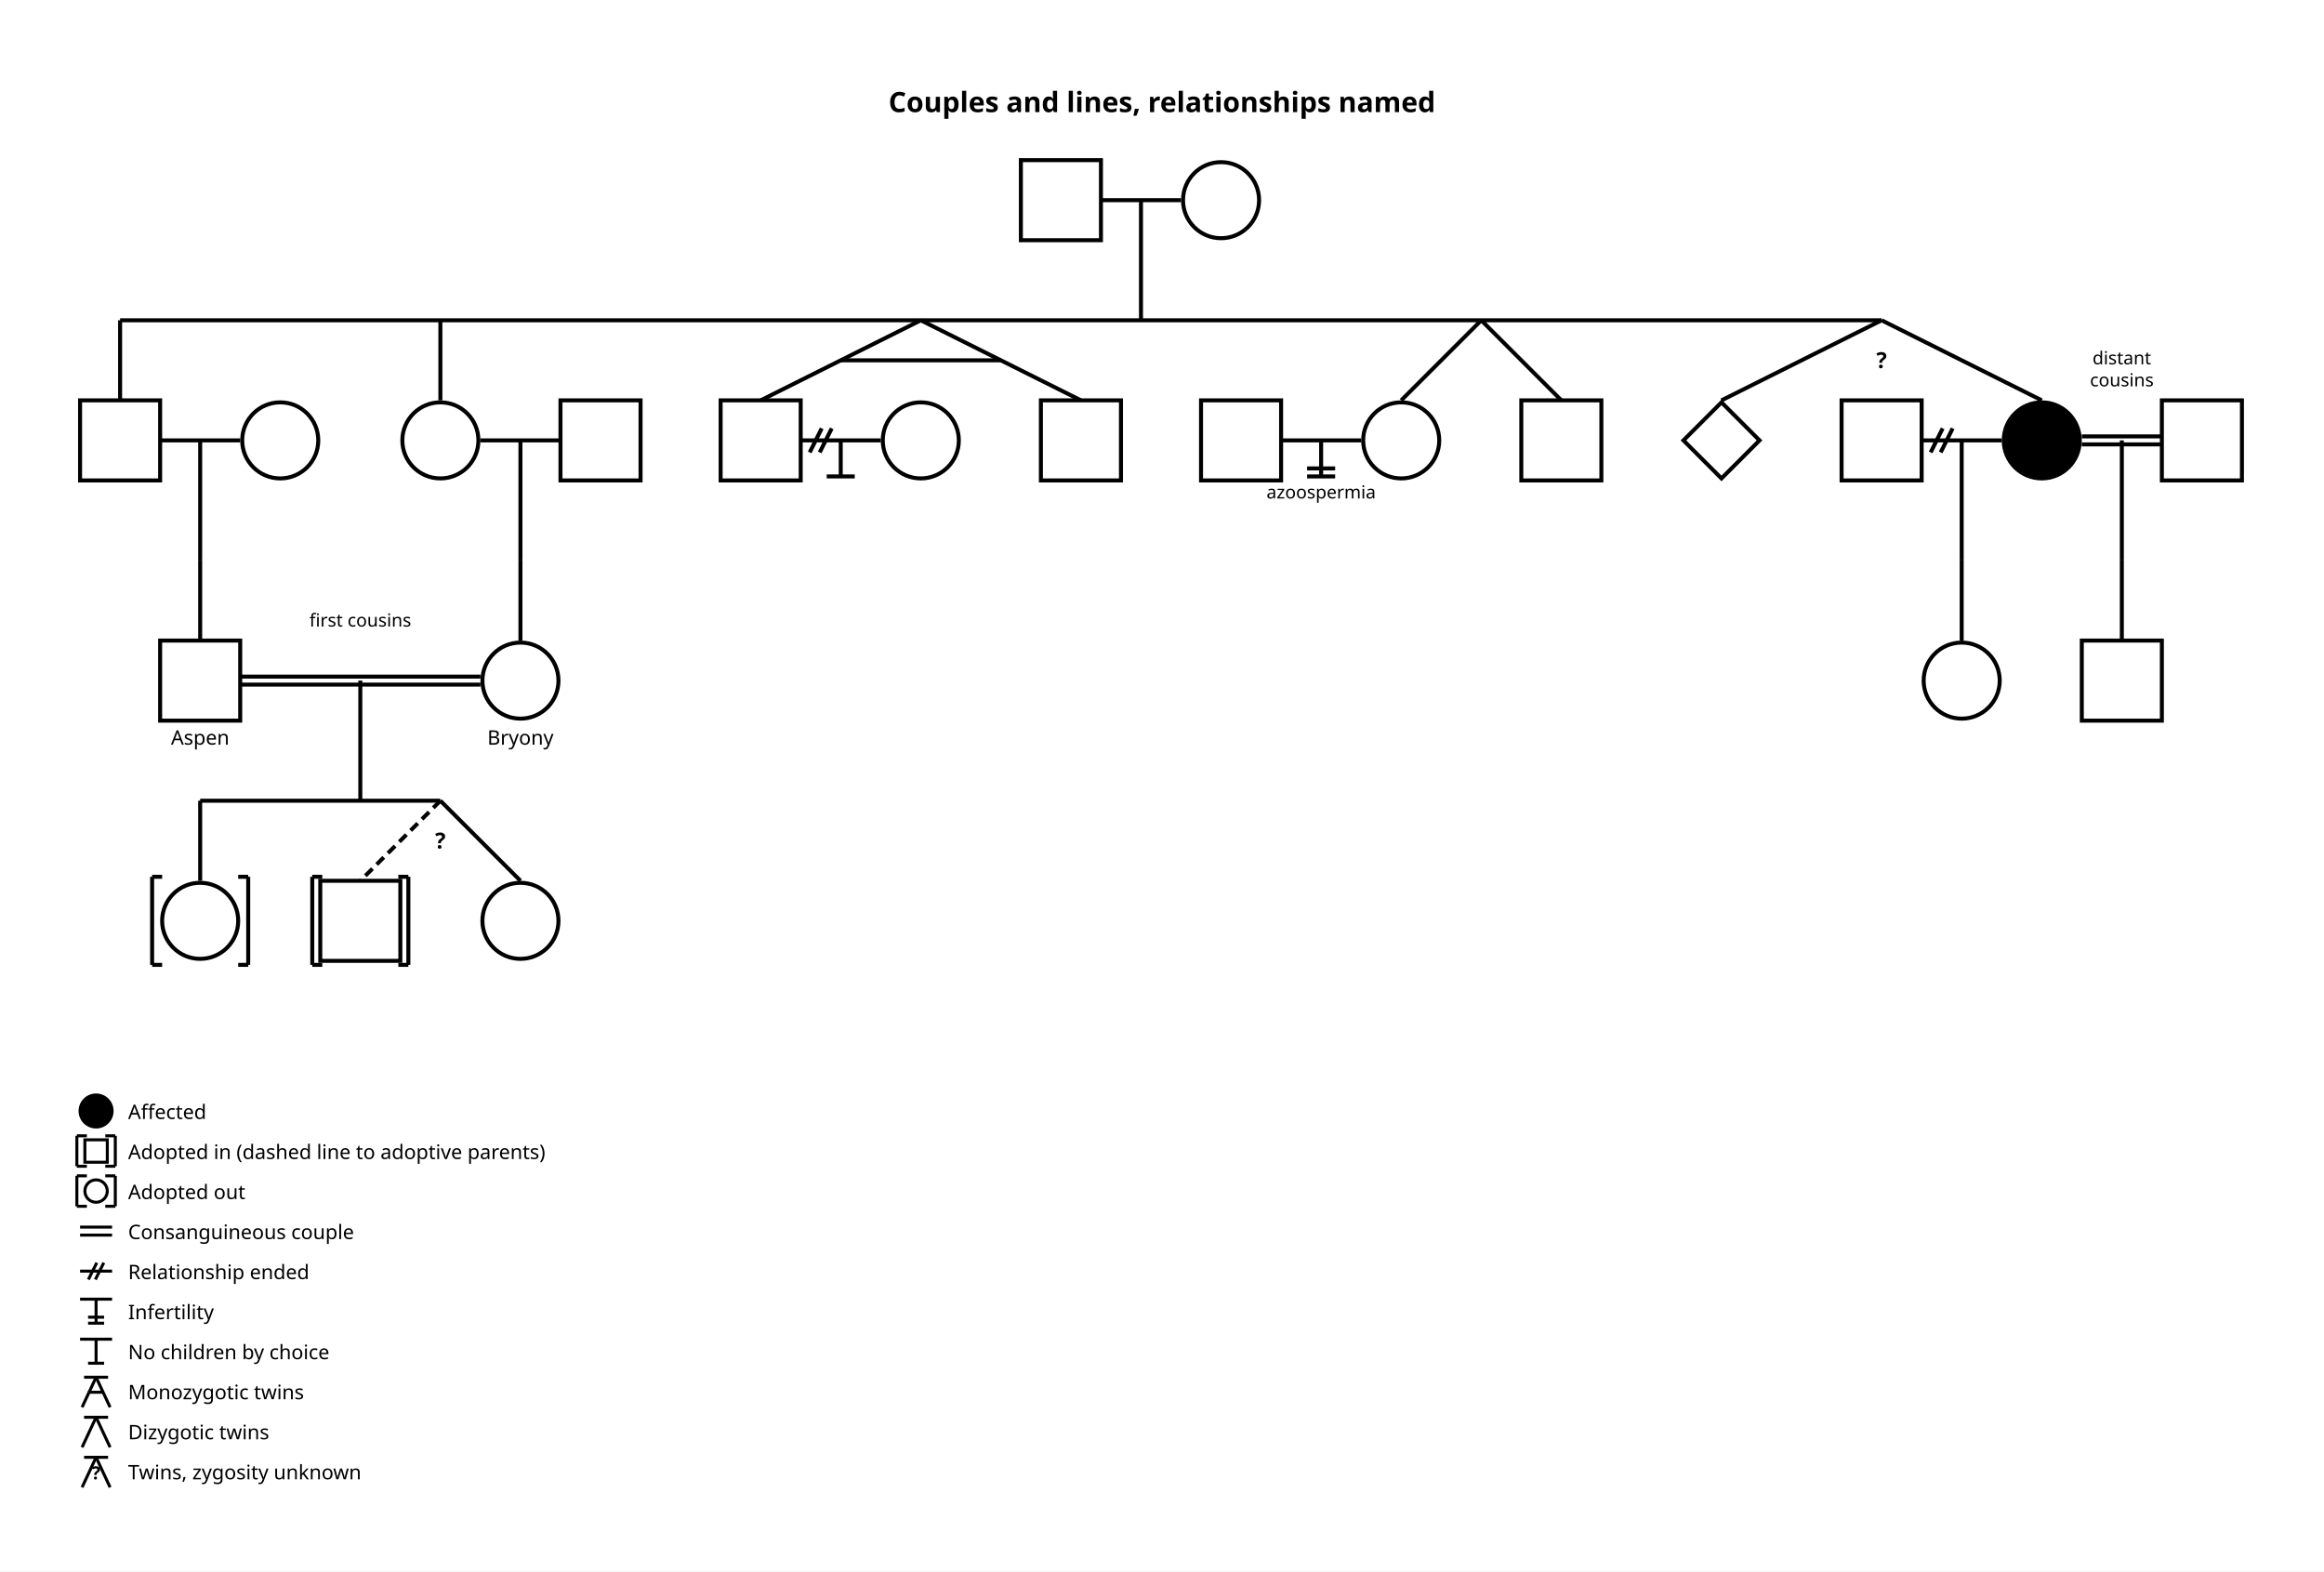
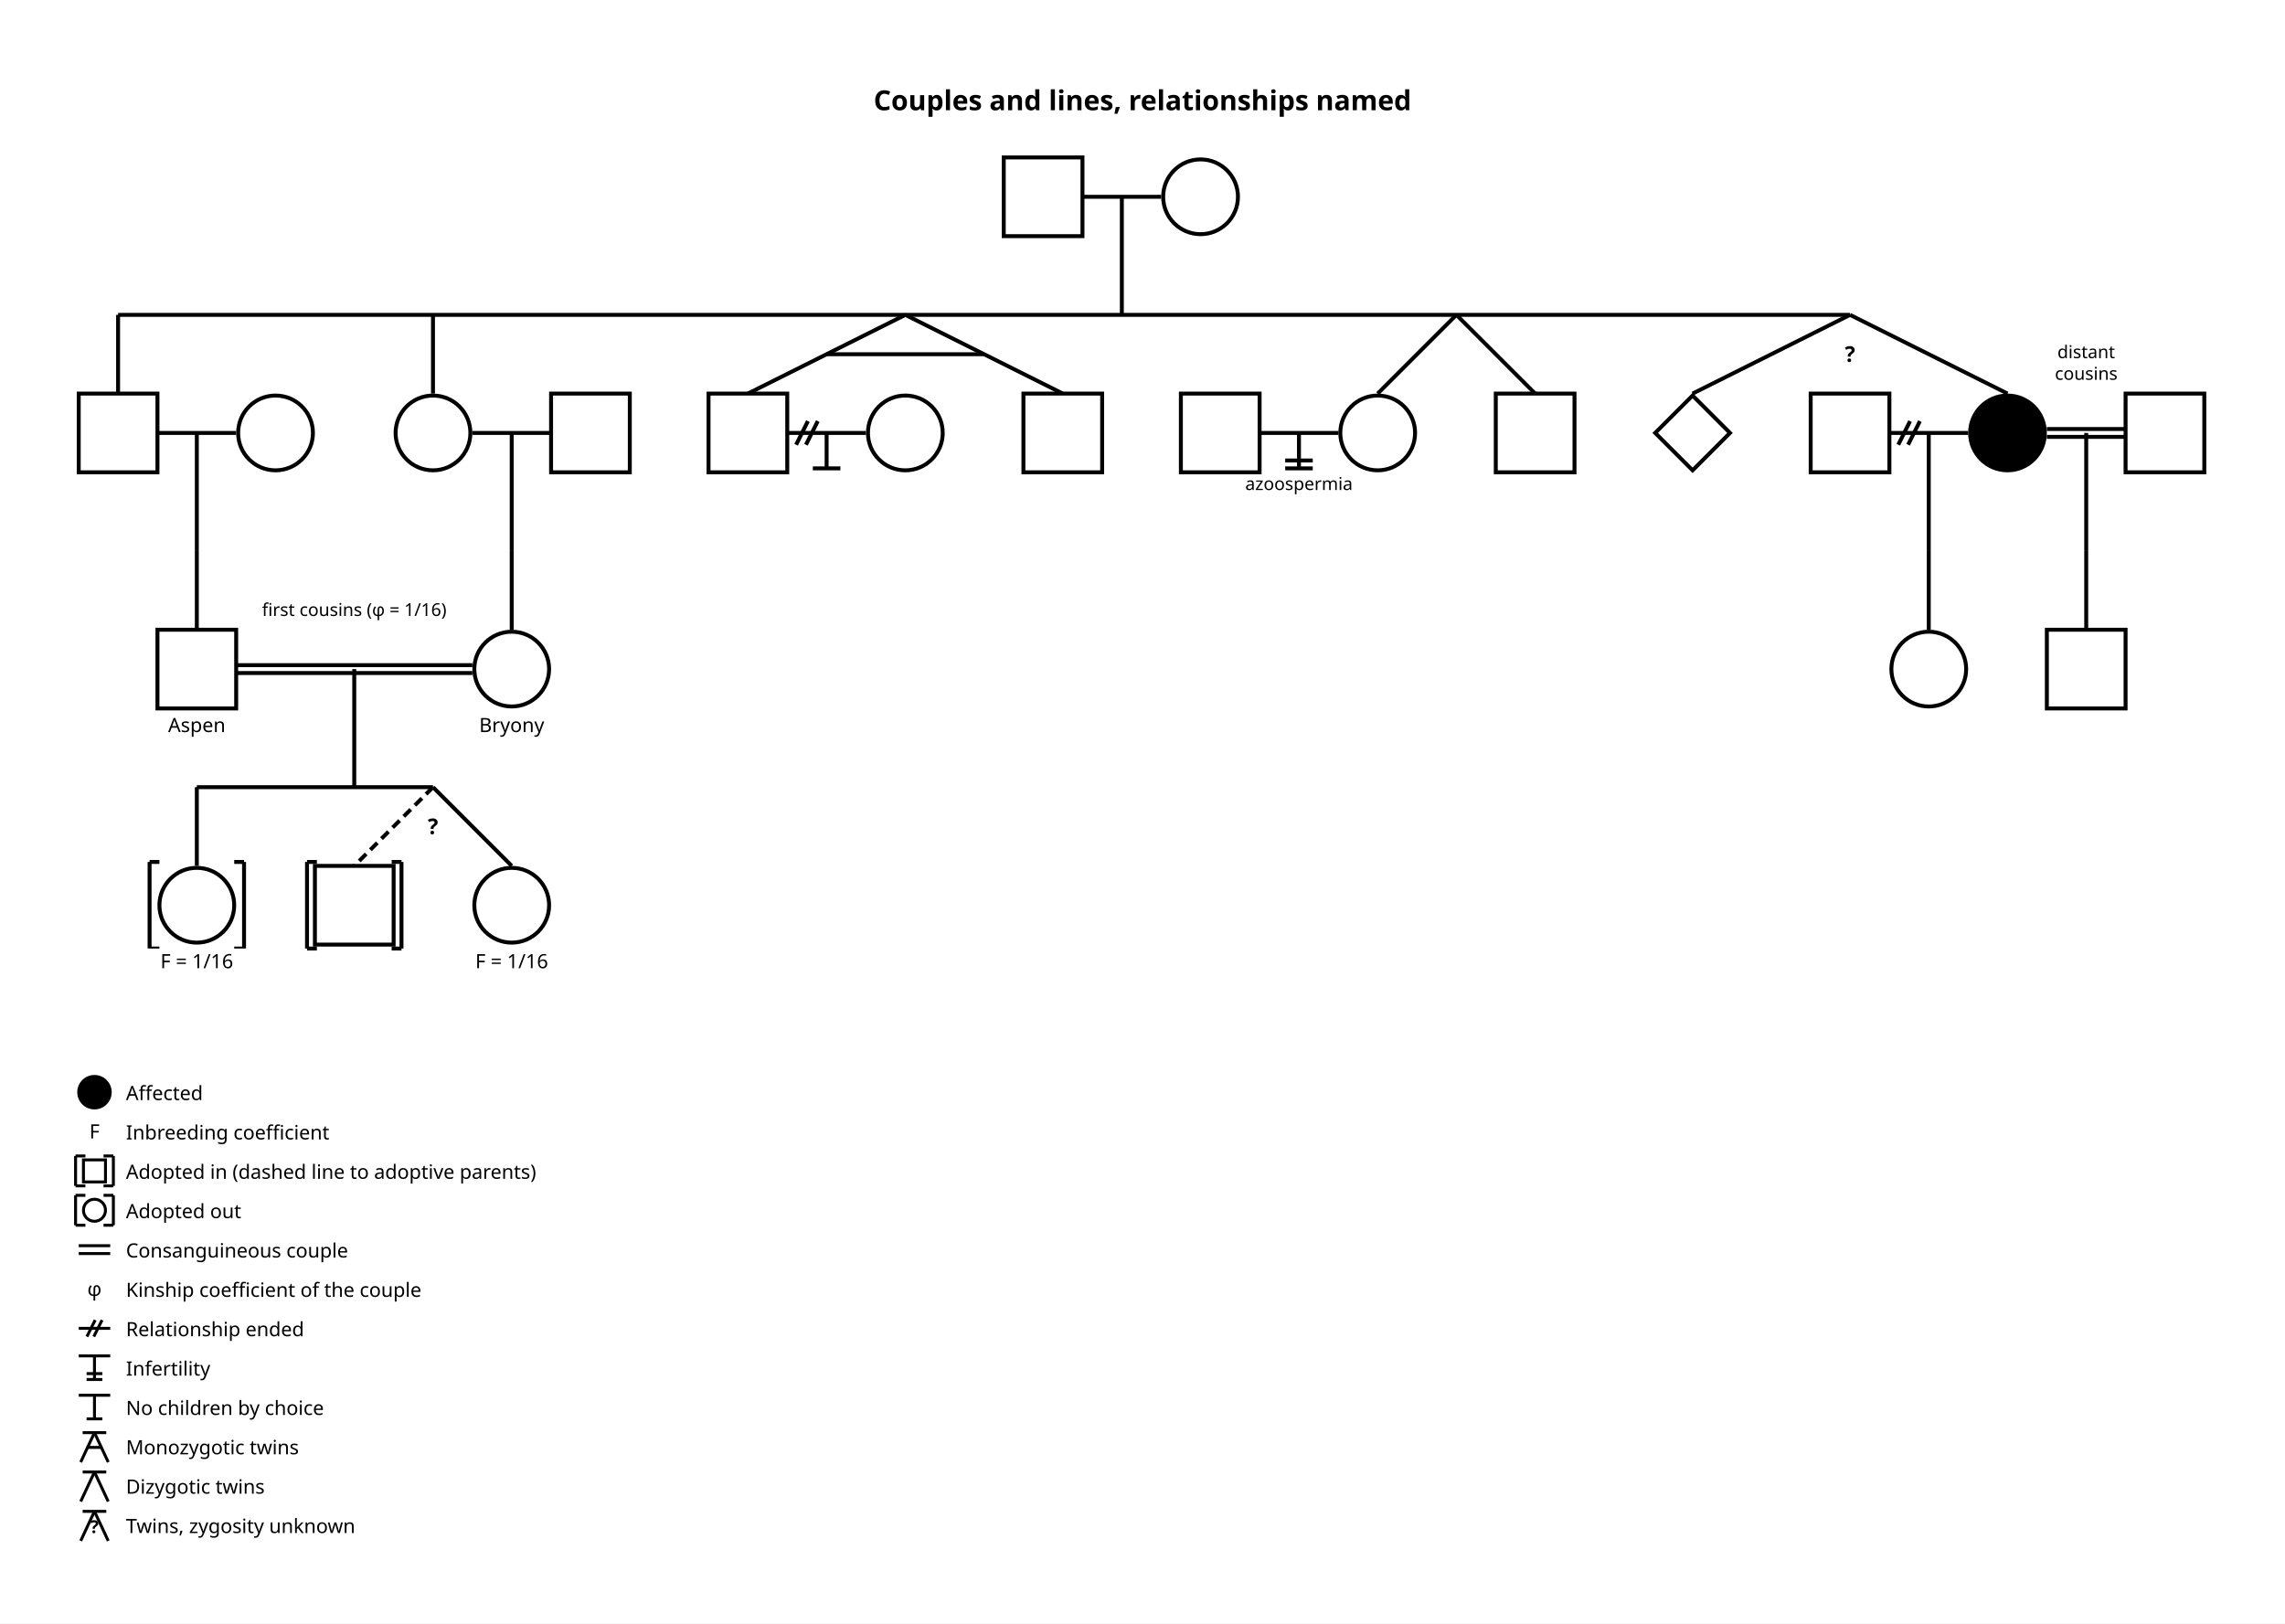
- <svg xmlns="http://www.w3.org/2000/svg" width="1161" height="785" viewBox="0 0 1161 785">
+ <svg xmlns="http://www.w3.org/2000/svg" width="1161" height="825" viewBox="0 0 1161 825">
  <defs>
    <marker id="proband-arrowhead" markerWidth="6" markerHeight="6" refX="6" refY="3" orient="auto">
      <path d="M 0 0 L 6 3 L 0 6 Z" fill="black" />
    </marker>
  </defs>
-   <rect width="1161" height="785" fill="white" />
+   <rect width="1161" height="825" fill="white" />
  <text class="chart-title" x="580.5" y="56" text-anchor="middle" font-family="sans-serif" font-size="14" font-weight="bold" fill="black">Couples and lines, relationships named</text>
  <g transform="translate(60 100)">
    <g class="couple-lines">
      <path d="M 490 0 L 530 0" stroke="black" stroke-width="2" fill="none" />
      <path d="M 20 120 L 60 120" stroke="black" stroke-width="2" fill="none" />
      <path d="M 180 120 L 220 120" stroke="black" stroke-width="2" fill="none" />
      <path d="M 340 120 L 380 120" stroke="black" stroke-width="2" fill="none" />
      <line class="mark" x1="344.5" y1="126" x2="350.5" y2="114" stroke="black" stroke-width="2" />
      <line class="mark" x1="349.5" y1="126" x2="355.5" y2="114" stroke="black" stroke-width="2" />
      <line class="mark" x1="360" y1="120" x2="360" y2="138" stroke="black" stroke-width="2" />
      <line class="mark" x1="353" y1="138" x2="367" y2="138" stroke="black" stroke-width="2" />
      <path d="M 580 120 L 620 120" stroke="black" stroke-width="2" fill="none" />
      <line class="mark" x1="600" y1="120" x2="600" y2="138" stroke="black" stroke-width="2" />
      <line class="mark" x1="593" y1="138" x2="607" y2="138" stroke="black" stroke-width="2" />
      <line class="mark" x1="593" y1="134" x2="607" y2="134" stroke="black" stroke-width="2" />
      <text x="600" y="149" text-anchor="middle" font-family="sans-serif" font-size="9" fill="black">azoospermia</text>
      <path d="M 900 120 L 940 120" stroke="black" stroke-width="2" fill="none" />
      <line class="mark" x1="904.5" y1="126" x2="910.5" y2="114" stroke="black" stroke-width="2" />
      <line class="mark" x1="909.5" y1="126" x2="915.5" y2="114" stroke="black" stroke-width="2" />
      <path d="M 980 118 L 1020 118" stroke="black" stroke-width="2" fill="none" />
      <path d="M 980 122 L 1020 122" stroke="black" stroke-width="2" fill="none" />
      <path d="M 60 238 L 180 238" stroke="black" stroke-width="2" fill="none" />
      <path d="M 60 242 L 180 242" stroke="black" stroke-width="2" fill="none" />
    </g>
    <g class="sibship-lines">
      <line x1="510" y1="0" x2="510" y2="60" stroke="black" stroke-width="2" />
      <line x1="0" y1="60" x2="880" y2="60" stroke="black" stroke-width="2" />
      <line x1="0" y1="60" x2="0" y2="100" stroke="black" stroke-width="2" />
      <line x1="160" y1="60" x2="160" y2="100" stroke="black" stroke-width="2" />
      <line x1="400" y1="60" x2="320" y2="100" stroke="black" stroke-width="2" />
      <line x1="400" y1="60" x2="480" y2="100" stroke="black" stroke-width="2" />
      <line x1="680" y1="60" x2="640" y2="100" stroke="black" stroke-width="2" />
      <line x1="680" y1="60" x2="720" y2="100" stroke="black" stroke-width="2" />
      <line x1="880" y1="60" x2="800" y2="100" stroke="black" stroke-width="2" />
      <line x1="880" y1="60" x2="960" y2="100" stroke="black" stroke-width="2" />
      <line class="mark" x1="360" y1="80" x2="440" y2="80" stroke="black" stroke-width="2" />
      <text x="880" y="83.85" text-anchor="middle" font-family="sans-serif" font-size="11" font-weight="bold" fill="black">?</text>
      <line x1="40" y1="120" x2="40" y2="180" stroke="black" stroke-width="2" />
      <line x1="40" y1="180" x2="40" y2="180" stroke="black" stroke-width="2" />
      <line x1="40" y1="180" x2="40" y2="220" stroke="black" stroke-width="2" />
      <line x1="200" y1="120" x2="200" y2="180" stroke="black" stroke-width="2" />
      <line x1="200" y1="180" x2="200" y2="180" stroke="black" stroke-width="2" />
      <line x1="200" y1="180" x2="200" y2="220" stroke="black" stroke-width="2" />
      <line x1="920" y1="120" x2="920" y2="180" stroke="black" stroke-width="2" />
      <line x1="920" y1="180" x2="920" y2="180" stroke="black" stroke-width="2" />
      <line x1="920" y1="180" x2="920" y2="220" stroke="black" stroke-width="2" />
      <line x1="1000" y1="120" x2="1000" y2="180" stroke="black" stroke-width="2" />
      <line x1="1000" y1="180" x2="1000" y2="180" stroke="black" stroke-width="2" />
      <line x1="1000" y1="180" x2="1000" y2="220" stroke="black" stroke-width="2" />
      <line x1="120" y1="240" x2="120" y2="300" stroke="black" stroke-width="2" />
      <line x1="40" y1="300" x2="160" y2="300" stroke="black" stroke-width="2" />
      <line x1="40" y1="300" x2="40" y2="340" stroke="black" stroke-width="2" />
      <line x1="160" y1="300" x2="200" y2="340" stroke="black" stroke-width="2" />
      <line x1="160" y1="300" x2="120" y2="340" stroke="black" stroke-width="2" stroke-dasharray="5 3" />
      <text x="160" y="323.85" text-anchor="middle" font-family="sans-serif" font-size="11" font-weight="bold" fill="black">?</text>
    </g>
    <g class="assisted-lines">
</g>
    <g class="duplicate-arcs">
</g>
    <g class="symbols">
      <g transform="translate(470 0)">
        <rect x="-20" y="-20" width="40" height="40" stroke="black" stroke-width="2" fill="white" />
      </g>
      <g transform="translate(550 0)">
        <circle cx="0" cy="0" r="19" stroke="black" stroke-width="2" fill="white" />
      </g>
      <g transform="translate(0 120)">
        <rect x="-20" y="-20" width="40" height="40" stroke="black" stroke-width="2" fill="white" />
      </g>
      <g transform="translate(80 120)">
        <circle cx="0" cy="0" r="19" stroke="black" stroke-width="2" fill="white" />
      </g>
      <g transform="translate(160 120)">
        <circle cx="0" cy="0" r="19" stroke="black" stroke-width="2" fill="white" />
      </g>
      <g transform="translate(240 120)">
        <rect x="-20" y="-20" width="40" height="40" stroke="black" stroke-width="2" fill="white" />
      </g>
      <g transform="translate(320 120)">
        <rect x="-20" y="-20" width="40" height="40" stroke="black" stroke-width="2" fill="white" />
      </g>
      <g transform="translate(400 120)">
        <circle cx="0" cy="0" r="19" stroke="black" stroke-width="2" fill="white" />
      </g>
      <g transform="translate(480 120)">
        <rect x="-20" y="-20" width="40" height="40" stroke="black" stroke-width="2" fill="white" />
      </g>
      <g transform="translate(560 120)">
        <rect x="-20" y="-20" width="40" height="40" stroke="black" stroke-width="2" fill="white" />
      </g>
      <g transform="translate(640 120)">
        <circle cx="0" cy="0" r="19" stroke="black" stroke-width="2" fill="white" />
      </g>
      <g transform="translate(720 120)">
        <rect x="-20" y="-20" width="40" height="40" stroke="black" stroke-width="2" fill="white" />
      </g>
      <g transform="translate(800 120)">
        <polygon points="0,-19 19,0 0,19 -19,0" stroke="black" stroke-width="2" fill="white" />
      </g>
      <g transform="translate(880 120)">
        <rect x="-20" y="-20" width="40" height="40" stroke="black" stroke-width="2" fill="white" />
      </g>
      <g transform="translate(960 120)">
        <circle cx="0" cy="0" r="19" stroke="black" stroke-width="2" fill="black" />
      </g>
      <g transform="translate(1040 120)">
        <rect x="-20" y="-20" width="40" height="40" stroke="black" stroke-width="2" fill="white" />
      </g>
      <g transform="translate(40 240)">
        <rect x="-20" y="-20" width="40" height="40" stroke="black" stroke-width="2" fill="white" />
      </g>
      <g transform="translate(200 240)">
        <circle cx="0" cy="0" r="19" stroke="black" stroke-width="2" fill="white" />
      </g>
      <g transform="translate(920 240)">
        <circle cx="0" cy="0" r="19" stroke="black" stroke-width="2" fill="white" />
      </g>
      <g transform="translate(1000 240)">
        <rect x="-20" y="-20" width="40" height="40" stroke="black" stroke-width="2" fill="white" />
      </g>
      <g transform="translate(40 360)">
        <g data-adopted="out">
          <line x1="-24" y1="-22" x2="-24" y2="22" stroke="black" stroke-width="2" />
          <line x1="-24" y1="-22" x2="-19" y2="-22" stroke="black" stroke-width="2" />
          <line x1="-24" y1="22" x2="-19" y2="22" stroke="black" stroke-width="2" />
          <line x1="24" y1="-22" x2="24" y2="22" stroke="black" stroke-width="2" />
          <line x1="24" y1="-22" x2="19" y2="-22" stroke="black" stroke-width="2" />
          <line x1="24" y1="22" x2="19" y2="22" stroke="black" stroke-width="2" />
        </g>
        <circle cx="0" cy="0" r="19" stroke="black" stroke-width="2" fill="white" />
      </g>
      <g transform="translate(120 360)">
        <g data-adopted="in">
          <line x1="-24" y1="-22" x2="-24" y2="22" stroke="black" stroke-width="2" />
          <line x1="-24" y1="-22" x2="-19" y2="-22" stroke="black" stroke-width="2" />
          <line x1="-24" y1="22" x2="-19" y2="22" stroke="black" stroke-width="2" />
          <line x1="24" y1="-22" x2="24" y2="22" stroke="black" stroke-width="2" />
          <line x1="24" y1="-22" x2="19" y2="-22" stroke="black" stroke-width="2" />
          <line x1="24" y1="22" x2="19" y2="22" stroke="black" stroke-width="2" />
        </g>
        <rect x="-20" y="-20" width="40" height="40" stroke="black" stroke-width="2" fill="white" />
      </g>
      <g transform="translate(200 360)">
        <circle cx="0" cy="0" r="19" stroke="black" stroke-width="2" fill="white" />
      </g>
    </g>
    <g class="labels">
      <text x="40" y="272" text-anchor="middle" font-family="sans-serif" font-size="10" fill="black">Aspen</text>
      <text x="200" y="272" text-anchor="middle" font-family="sans-serif" font-size="10" fill="black">Bryony</text>
+       <rect x="14.8" y="382" width="50.4" height="13" fill="white" />
+       <text x="40" y="392" text-anchor="middle" font-family="sans-serif" font-size="10" fill="black">F = 1/16</text>
+       <rect x="174.8" y="382" width="50.4" height="13" fill="white" />
+       <text x="200" y="392" text-anchor="middle" font-family="sans-serif" font-size="10" fill="black">F = 1/16</text>
    </g>
    <g class="consanguinity-labels">
      <text x="1000" y="82" text-anchor="middle" font-family="sans-serif" font-size="9" fill="black">distant</text>
      <text x="1000" y="93" text-anchor="middle" font-family="sans-serif" font-size="9" fill="black">cousins</text>
-       <text x="120" y="213" text-anchor="middle" font-family="sans-serif" font-size="9" fill="black">first cousins</text>
+       <text x="120" y="213" text-anchor="middle" font-family="sans-serif" font-size="9" fill="black">first cousins (φ = 1/16)</text>
    </g>
  </g>
  <g class="pedigree-key" transform="translate(0 545)">
    <circle cx="48" cy="10" r="8" fill="black" stroke="black" stroke-width="1.5" />
    <text x="64" y="14" font-family="sans-serif" font-size="10" fill="black">Affected</text>
-     <line x1="38.4" y1="22.4" x2="38.4" y2="37.6" stroke="black" stroke-width="1.5" />
-     <line x1="38.4" y1="22.4" x2="43.4" y2="22.4" stroke="black" stroke-width="1.5" />
-     <line x1="38.4" y1="37.6" x2="43.4" y2="37.6" stroke="black" stroke-width="1.5" />
-     <line x1="57.6" y1="22.4" x2="57.6" y2="37.6" stroke="black" stroke-width="1.5" />
-     <line x1="57.6" y1="22.4" x2="52.6" y2="22.4" stroke="black" stroke-width="1.5" />
-     <line x1="57.6" y1="37.6" x2="52.6" y2="37.6" stroke="black" stroke-width="1.5" />
-     <rect x="42.4" y="24.4" width="11.2" height="11.2" fill="white" stroke="black" stroke-width="1.5" />
-     <text x="64" y="34" font-family="sans-serif" font-size="10" fill="black">Adopted in (dashed line to adoptive parents)</text>
+     <text x="48" y="33.5" text-anchor="middle" font-family="sans-serif" font-size="10" fill="black">F</text>
+     <text x="64" y="34" font-family="sans-serif" font-size="10" fill="black">Inbreeding coefficient</text>
    <line x1="38.4" y1="42.4" x2="38.4" y2="57.6" stroke="black" stroke-width="1.5" />
    <line x1="38.4" y1="42.4" x2="43.4" y2="42.4" stroke="black" stroke-width="1.5" />
    <line x1="38.4" y1="57.6" x2="43.4" y2="57.6" stroke="black" stroke-width="1.5" />
    <line x1="57.6" y1="42.4" x2="57.6" y2="57.6" stroke="black" stroke-width="1.5" />
    <line x1="57.6" y1="42.4" x2="52.6" y2="42.4" stroke="black" stroke-width="1.5" />
    <line x1="57.6" y1="57.6" x2="52.6" y2="57.6" stroke="black" stroke-width="1.5" />
-     <circle cx="48" cy="50" r="5.6" fill="white" stroke="black" stroke-width="1.5" />
-     <text x="64" y="54" font-family="sans-serif" font-size="10" fill="black">Adopted out</text>
-     <line x1="40" y1="68" x2="56" y2="68" stroke="black" stroke-width="1.5" />
-     <line x1="40" y1="72" x2="56" y2="72" stroke="black" stroke-width="1.5" />
-     <text x="64" y="74" font-family="sans-serif" font-size="10" fill="black">Consanguineous couple</text>
-     <line x1="40" y1="90" x2="56" y2="90" stroke="black" stroke-width="1.5" />
-     <line x1="44.15" y1="94.2" x2="48.35" y2="85.8" stroke="black" stroke-width="1.5" />
-     <line x1="47.65" y1="94.2" x2="51.85" y2="85.8" stroke="black" stroke-width="1.5" />
-     <text x="64" y="94" font-family="sans-serif" font-size="10" fill="black">Relationship ended</text>
-     <line x1="40" y1="104" x2="56" y2="104" stroke="black" stroke-width="1.5" />
-     <line x1="48" y1="104" x2="48" y2="116" stroke="black" stroke-width="1.5" />
-     <line x1="44" y1="116" x2="52" y2="116" stroke="black" stroke-width="1.5" />
-     <line x1="44" y1="113" x2="52" y2="113" stroke="black" stroke-width="1.5" />
-     <text x="64" y="114" font-family="sans-serif" font-size="10" fill="black">Infertility</text>
-     <line x1="40" y1="124" x2="56" y2="124" stroke="black" stroke-width="1.5" />
-     <line x1="48" y1="124" x2="48" y2="136" stroke="black" stroke-width="1.5" />
-     <line x1="44" y1="136" x2="52" y2="136" stroke="black" stroke-width="1.5" />
-     <text x="64" y="134" font-family="sans-serif" font-size="10" fill="black">No children by choice</text>
-     <line x1="42" y1="143" x2="54" y2="143" stroke="black" stroke-width="1.5" />
-     <line x1="48" y1="143" x2="41" y2="158" stroke="black" stroke-width="1.5" />
-     <line x1="48" y1="143" x2="55" y2="158" stroke="black" stroke-width="1.5" />
-     <line x1="44" y1="150.5" x2="52" y2="150.5" stroke="black" stroke-width="1.5" />
-     <text x="64" y="154" font-family="sans-serif" font-size="10" fill="black">Monozygotic twins</text>
-     <line x1="42" y1="163" x2="54" y2="163" stroke="black" stroke-width="1.5" />
-     <line x1="48" y1="163" x2="41" y2="178" stroke="black" stroke-width="1.5" />
-     <line x1="48" y1="163" x2="55" y2="178" stroke="black" stroke-width="1.5" />
-     <text x="64" y="174" font-family="sans-serif" font-size="10" fill="black">Dizygotic twins</text>
+     <rect x="42.4" y="44.4" width="11.2" height="11.2" fill="white" stroke="black" stroke-width="1.5" />
+     <text x="64" y="54" font-family="sans-serif" font-size="10" fill="black">Adopted in (dashed line to adoptive parents)</text>
+     <line x1="38.4" y1="62.4" x2="38.4" y2="77.6" stroke="black" stroke-width="1.5" />
+     <line x1="38.4" y1="62.4" x2="43.4" y2="62.4" stroke="black" stroke-width="1.5" />
+     <line x1="38.4" y1="77.6" x2="43.4" y2="77.6" stroke="black" stroke-width="1.5" />
+     <line x1="57.6" y1="62.4" x2="57.6" y2="77.6" stroke="black" stroke-width="1.5" />
+     <line x1="57.6" y1="62.4" x2="52.6" y2="62.4" stroke="black" stroke-width="1.5" />
+     <line x1="57.6" y1="77.6" x2="52.6" y2="77.6" stroke="black" stroke-width="1.5" />
+     <circle cx="48" cy="70" r="5.6" fill="white" stroke="black" stroke-width="1.5" />
+     <text x="64" y="74" font-family="sans-serif" font-size="10" fill="black">Adopted out</text>
+     <line x1="40" y1="88" x2="56" y2="88" stroke="black" stroke-width="1.5" />
+     <line x1="40" y1="92" x2="56" y2="92" stroke="black" stroke-width="1.5" />
+     <text x="64" y="94" font-family="sans-serif" font-size="10" fill="black">Consanguineous couple</text>
+     <text x="48" y="113.5" text-anchor="middle" font-family="sans-serif" font-size="10" fill="black">φ</text>
+     <text x="64" y="114" font-family="sans-serif" font-size="10" fill="black">Kinship coefficient of the couple</text>
+     <line x1="40" y1="130" x2="56" y2="130" stroke="black" stroke-width="1.5" />
+     <line x1="44.15" y1="134.2" x2="48.35" y2="125.8" stroke="black" stroke-width="1.5" />
+     <line x1="47.65" y1="134.2" x2="51.85" y2="125.8" stroke="black" stroke-width="1.5" />
+     <text x="64" y="134" font-family="sans-serif" font-size="10" fill="black">Relationship ended</text>
+     <line x1="40" y1="144" x2="56" y2="144" stroke="black" stroke-width="1.5" />
+     <line x1="48" y1="144" x2="48" y2="156" stroke="black" stroke-width="1.5" />
+     <line x1="44" y1="156" x2="52" y2="156" stroke="black" stroke-width="1.5" />
+     <line x1="44" y1="153" x2="52" y2="153" stroke="black" stroke-width="1.5" />
+     <text x="64" y="154" font-family="sans-serif" font-size="10" fill="black">Infertility</text>
+     <line x1="40" y1="164" x2="56" y2="164" stroke="black" stroke-width="1.5" />
+     <line x1="48" y1="164" x2="48" y2="176" stroke="black" stroke-width="1.5" />
+     <line x1="44" y1="176" x2="52" y2="176" stroke="black" stroke-width="1.5" />
+     <text x="64" y="174" font-family="sans-serif" font-size="10" fill="black">No children by choice</text>
    <line x1="42" y1="183" x2="54" y2="183" stroke="black" stroke-width="1.5" />
    <line x1="48" y1="183" x2="41" y2="198" stroke="black" stroke-width="1.5" />
    <line x1="48" y1="183" x2="55" y2="198" stroke="black" stroke-width="1.5" />
-     <text x="48" y="194" text-anchor="middle" font-family="sans-serif" font-size="9" font-weight="bold" fill="black">?</text>
-     <text x="64" y="194" font-family="sans-serif" font-size="10" fill="black">Twins, zygosity unknown</text>
+     <line x1="44" y1="190.5" x2="52" y2="190.5" stroke="black" stroke-width="1.5" />
+     <text x="64" y="194" font-family="sans-serif" font-size="10" fill="black">Monozygotic twins</text>
+     <line x1="42" y1="203" x2="54" y2="203" stroke="black" stroke-width="1.5" />
+     <line x1="48" y1="203" x2="41" y2="218" stroke="black" stroke-width="1.5" />
+     <line x1="48" y1="203" x2="55" y2="218" stroke="black" stroke-width="1.5" />
+     <text x="64" y="214" font-family="sans-serif" font-size="10" fill="black">Dizygotic twins</text>
+     <line x1="42" y1="223" x2="54" y2="223" stroke="black" stroke-width="1.5" />
+     <line x1="48" y1="223" x2="41" y2="238" stroke="black" stroke-width="1.5" />
+     <line x1="48" y1="223" x2="55" y2="238" stroke="black" stroke-width="1.5" />
+     <text x="48" y="234" text-anchor="middle" font-family="sans-serif" font-size="9" font-weight="bold" fill="black">?</text>
+     <text x="64" y="234" font-family="sans-serif" font-size="10" fill="black">Twins, zygosity unknown</text>
  </g>
</svg>
